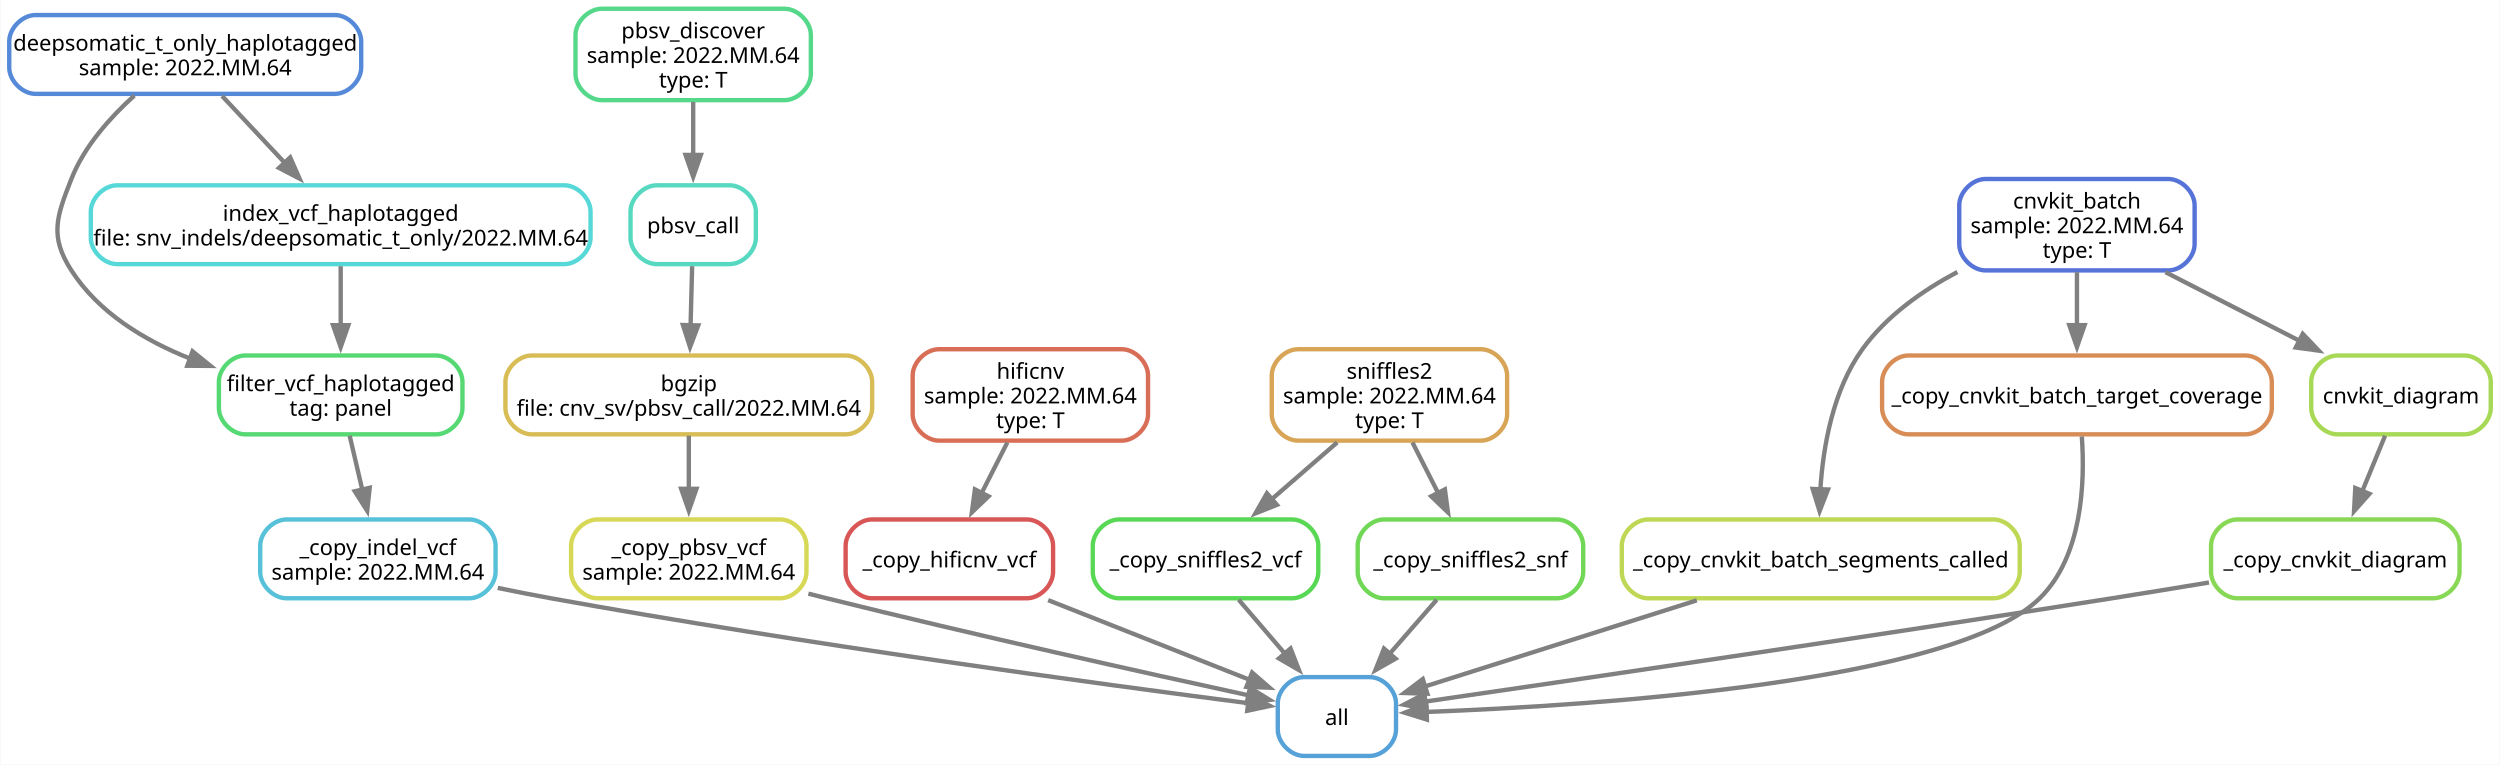
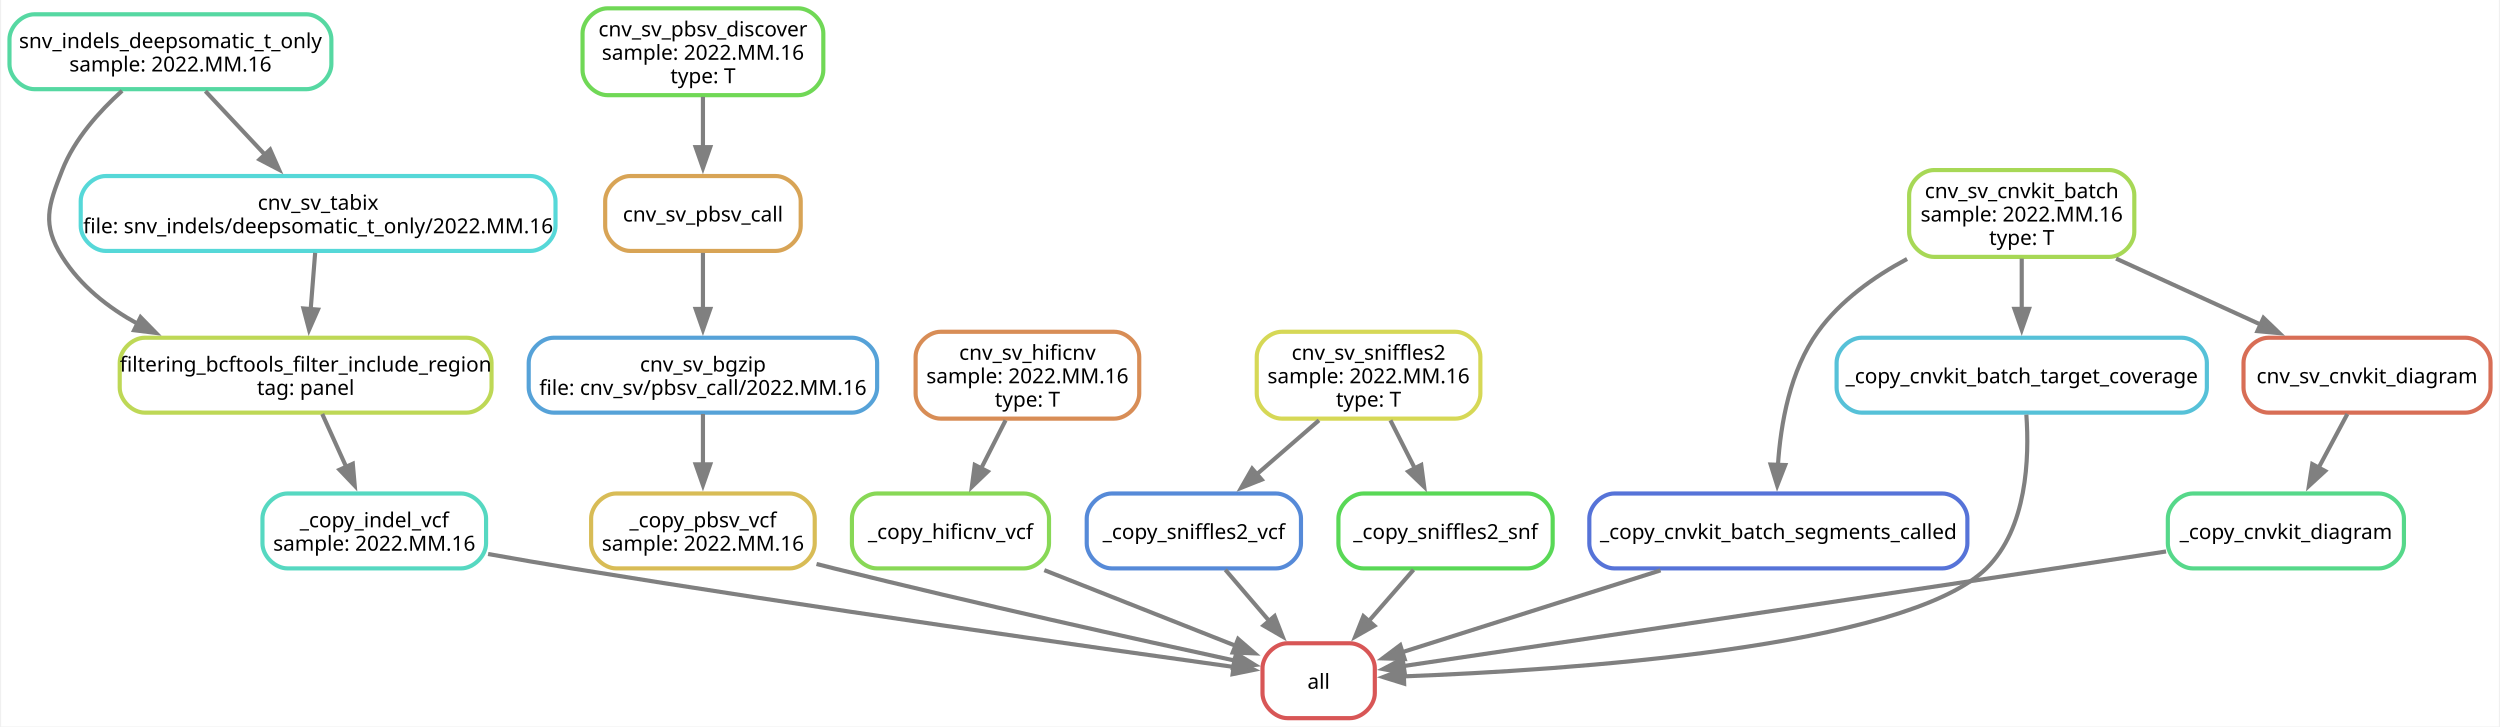
- <svg xmlns="http://www.w3.org/2000/svg" width="1141pt" height="349pt" viewBox="0.00 0.00 1141.38 349.25">
+ <svg xmlns="http://www.w3.org/2000/svg" width="1201pt" height="349pt" viewBox="0.00 0.00 1200.75 349.25">
  <g id="graph0" class="graph" transform="scale(1 1) rotate(0) translate(4 345.25)">
-     <polygon fill="white" stroke="none" points="-4,4 -4,-345.25 1137.38,-345.25 1137.38,4 -4,4" />
+     <polygon fill="white" stroke="none" points="-4,4 -4,-345.25 1196.75,-345.25 1196.75,4 -4,4" />
    <g id="node1" class="node">
-       <path fill="none" stroke="#56a2d8" stroke-width="2" d="M621.38,-36C621.38,-36 591.38,-36 591.38,-36 585.38,-36 579.38,-30 579.38,-24 579.38,-24 579.38,-12 579.38,-12 579.38,-6 585.38,0 591.38,0 591.38,0 621.38,0 621.38,0 627.38,0 633.38,-6 633.38,-12 633.38,-12 633.38,-24 633.38,-24 633.38,-30 627.38,-36 621.38,-36" />
-       <text text-anchor="middle" x="606.38" y="-14.12" font-family="sans" font-size="10.00">all</text>
+       <path fill="none" stroke="#d85656" stroke-width="2" d="M644.38,-36C644.38,-36 614.38,-36 614.38,-36 608.38,-36 602.38,-30 602.38,-24 602.38,-24 602.38,-12 602.38,-12 602.38,-6 608.38,0 614.38,0 614.38,0 644.38,0 644.38,0 650.38,0 656.38,-6 656.38,-12 656.38,-12 656.38,-24 656.38,-24 656.38,-30 650.38,-36 644.38,-36" />
+       <text text-anchor="middle" x="629.38" y="-14.12" font-family="sans" font-size="10.00">all</text>
    </g>
    <g id="node2" class="node">
-       <path fill="none" stroke="#56c1d8" stroke-width="2" d="M210.12,-108C210.12,-108 126.62,-108 126.62,-108 120.62,-108 114.62,-102 114.62,-96 114.62,-96 114.62,-84 114.62,-84 114.62,-78 120.62,-72 126.62,-72 126.62,-72 210.12,-72 210.12,-72 216.12,-72 222.12,-78 222.12,-84 222.12,-84 222.12,-96 222.12,-96 222.12,-102 216.12,-108 210.12,-108" />
-       <text text-anchor="middle" x="168.38" y="-91.75" font-family="sans" font-size="10.00">_copy_indel_vcf</text>
-       <text text-anchor="middle" x="168.38" y="-80.5" font-family="sans" font-size="10.00">sample: 2022.MM.64</text>
+       <path fill="none" stroke="#56d8c1" stroke-width="2" d="M217.12,-108C217.12,-108 133.62,-108 133.62,-108 127.62,-108 121.62,-102 121.62,-96 121.62,-96 121.62,-84 121.62,-84 121.62,-78 127.62,-72 133.62,-72 133.62,-72 217.12,-72 217.12,-72 223.12,-72 229.12,-78 229.12,-84 229.12,-84 229.12,-96 229.12,-96 229.12,-102 223.12,-108 217.12,-108" />
+       <text text-anchor="middle" x="175.38" y="-91.75" font-family="sans" font-size="10.00">_copy_indel_vcf</text>
+       <text text-anchor="middle" x="175.38" y="-80.5" font-family="sans" font-size="10.00">sample: 2022.MM.16</text>
    </g>
    <g id="edge1" class="edge">
-       <path fill="none" stroke="grey" stroke-width="2" d="M223.11,-76.74C231.23,-75.06 239.51,-73.43 247.38,-72 362.5,-51.14 499.51,-32.65 566.08,-24.07" />
-       <polygon fill="grey" stroke="grey" stroke-width="2" points="566.32,-27.57 575.8,-22.83 565.43,-20.63 566.32,-27.57" />
+       <path fill="none" stroke="grey" stroke-width="2" d="M230.08,-78.92C243.26,-76.57 257.31,-74.13 270.38,-72 385.55,-53.2 522.01,-33.86 588.65,-24.6" />
+       <polygon fill="grey" stroke="grey" stroke-width="2" points="588.98,-28.09 598.4,-23.25 588.02,-21.15 588.98,-28.09" />
    </g>
    <g id="node3" class="node">
-       <path fill="none" stroke="#56d873" stroke-width="2" d="M195,-182.88C195,-182.88 107.75,-182.88 107.75,-182.88 101.75,-182.88 95.75,-176.88 95.75,-170.88 95.75,-170.88 95.75,-158.88 95.75,-158.88 95.75,-152.88 101.75,-146.88 107.75,-146.88 107.75,-146.88 195,-146.88 195,-146.88 201,-146.88 207,-152.88 207,-158.88 207,-158.88 207,-170.88 207,-170.88 207,-176.88 201,-182.88 195,-182.88" />
-       <text text-anchor="middle" x="151.38" y="-166.62" font-family="sans" font-size="10.00">filter_vcf_haplotagged</text>
-       <text text-anchor="middle" x="151.38" y="-155.38" font-family="sans" font-size="10.00">tag: panel</text>
+       <path fill="none" stroke="#bed856" stroke-width="2" d="M219.75,-182.88C219.75,-182.88 65,-182.88 65,-182.88 59,-182.88 53,-176.88 53,-170.88 53,-170.88 53,-158.88 53,-158.88 53,-152.88 59,-146.88 65,-146.88 65,-146.88 219.75,-146.88 219.75,-146.88 225.75,-146.88 231.75,-152.88 231.75,-158.88 231.75,-158.88 231.75,-170.88 231.75,-170.88 231.75,-176.88 225.75,-182.88 219.75,-182.88" />
+       <text text-anchor="middle" x="142.38" y="-166.62" font-family="sans" font-size="10.00">filtering_bcftools_filter_include_region</text>
+       <text text-anchor="middle" x="142.38" y="-155.38" font-family="sans" font-size="10.00">tag: panel</text>
    </g>
    <g id="edge9" class="edge">
-       <path fill="none" stroke="grey" stroke-width="2" d="M155.49,-146.23C157.22,-138.83 159.28,-129.99 161.24,-121.58" />
-       <polygon fill="grey" stroke="grey" stroke-width="2" points="164.63,-122.47 163.49,-111.93 157.81,-120.88 164.63,-122.47" />
+       <path fill="none" stroke="grey" stroke-width="2" d="M150.36,-146.23C153.84,-138.56 158.01,-129.36 161.93,-120.68" />
+       <polygon fill="grey" stroke="grey" stroke-width="2" points="165.05,-122.3 165.98,-111.74 158.67,-119.41 165.05,-122.3" />
    </g>
    <g id="node4" class="node">
-       <path fill="none" stroke="#568ad8" stroke-width="2" d="M148.75,-338.38C148.75,-338.38 12,-338.38 12,-338.38 6,-338.38 0,-332.38 0,-326.38 0,-326.38 0,-314.38 0,-314.38 0,-308.38 6,-302.38 12,-302.38 12,-302.38 148.75,-302.38 148.75,-302.38 154.75,-302.38 160.75,-308.38 160.75,-314.38 160.75,-314.38 160.75,-326.38 160.75,-326.38 160.75,-332.38 154.75,-338.38 148.75,-338.38" />
-       <text text-anchor="middle" x="80.38" y="-322.12" font-family="sans" font-size="10.00">deepsomatic_t_only_haplotagged</text>
-       <text text-anchor="middle" x="80.38" y="-310.88" font-family="sans" font-size="10.00">sample: 2022.MM.64</text>
+       <path fill="none" stroke="#56d8a2" stroke-width="2" d="M142.75,-338.38C142.75,-338.38 12,-338.38 12,-338.38 6,-338.38 0,-332.38 0,-326.38 0,-326.38 0,-314.38 0,-314.38 0,-308.38 6,-302.38 12,-302.38 12,-302.38 142.75,-302.38 142.75,-302.38 148.75,-302.38 154.75,-308.38 154.75,-314.38 154.75,-314.38 154.75,-326.38 154.75,-326.38 154.75,-332.38 148.75,-338.38 142.75,-338.38" />
+       <text text-anchor="middle" x="77.38" y="-322.12" font-family="sans" font-size="10.00">snv_indels_deepsomatic_t_only</text>
+       <text text-anchor="middle" x="77.38" y="-310.88" font-family="sans" font-size="10.00">sample: 2022.MM.16</text>
    </g>
    <g id="edge10" class="edge">
-       <path fill="none" stroke="grey" stroke-width="2" d="M57.14,-301.6C46.18,-291.72 34.24,-278.42 28.38,-263.5 21.58,-246.23 18.33,-237.35 28.38,-221.75 40.8,-202.46 61.7,-189.75 82.77,-181.41" />
-       <polygon fill="grey" stroke="grey" stroke-width="2" points="83.71,-184.79 91.94,-178.13 81.35,-178.21 83.71,-184.79" />
+       <path fill="none" stroke="grey" stroke-width="2" d="M54.14,-301.6C43.18,-291.72 31.24,-278.42 25.38,-263.5 18.58,-246.23 15.48,-237.45 25.38,-221.75 34.13,-207.87 47.39,-197.36 61.88,-189.43" />
+       <polygon fill="grey" stroke="grey" stroke-width="2" points="63.02,-192.77 70.43,-185.2 59.91,-186.5 63.02,-192.77" />
    </g>
    <g id="node5" class="node">
-       <path fill="none" stroke="#56d8d8" stroke-width="2" d="M253.5,-260.62C253.5,-260.62 49.25,-260.62 49.25,-260.62 43.25,-260.62 37.25,-254.62 37.25,-248.62 37.25,-248.62 37.25,-236.62 37.25,-236.62 37.25,-230.62 43.25,-224.62 49.25,-224.62 49.25,-224.62 253.5,-224.62 253.5,-224.62 259.5,-224.62 265.5,-230.62 265.5,-236.62 265.5,-236.62 265.5,-248.62 265.5,-248.62 265.5,-254.62 259.5,-260.62 253.5,-260.62" />
-       <text text-anchor="middle" x="151.38" y="-244.38" font-family="sans" font-size="10.00">index_vcf_haplotagged</text>
-       <text text-anchor="middle" x="151.38" y="-233.12" font-family="sans" font-size="10.00">file: snv_indels/deepsomatic_t_only/2022.MM.64</text>
+       <path fill="none" stroke="#56d8d8" stroke-width="2" d="M250.5,-260.62C250.5,-260.62 46.25,-260.62 46.25,-260.62 40.25,-260.62 34.25,-254.62 34.25,-248.62 34.25,-248.62 34.25,-236.62 34.25,-236.62 34.25,-230.62 40.25,-224.62 46.25,-224.62 46.25,-224.62 250.5,-224.62 250.5,-224.62 256.5,-224.62 262.5,-230.62 262.5,-236.62 262.5,-236.62 262.5,-248.62 262.5,-248.62 262.5,-254.62 256.5,-260.62 250.5,-260.62" />
+       <text text-anchor="middle" x="148.38" y="-244.38" font-family="sans" font-size="10.00">cnv_sv_tabix</text>
+       <text text-anchor="middle" x="148.38" y="-233.12" font-family="sans" font-size="10.00">file: snv_indels/deepsomatic_t_only/2022.MM.16</text>
    </g>
    <g id="edge12" class="edge">
-       <path fill="none" stroke="grey" stroke-width="2" d="M97.2,-301.42C105.78,-292.27 116.39,-280.95 125.94,-270.76" />
-       <polygon fill="grey" stroke="grey" stroke-width="2" points="128.31,-273.35 132.6,-263.66 123.21,-268.56 128.31,-273.35" />
+       <path fill="none" stroke="grey" stroke-width="2" d="M94.2,-301.42C102.78,-292.27 113.39,-280.95 122.94,-270.76" />
+       <polygon fill="grey" stroke="grey" stroke-width="2" points="125.31,-273.35 129.6,-263.66 120.21,-268.56 125.31,-273.35" />
    </g>
    <g id="edge11" class="edge">
-       <path fill="none" stroke="grey" stroke-width="2" d="M151.38,-223.67C151.38,-215.56 151.38,-205.74 151.38,-196.52" />
-       <polygon fill="grey" stroke="grey" stroke-width="2" points="154.88,-196.72 151.38,-186.72 147.88,-196.72 154.88,-196.72" />
+       <path fill="none" stroke="grey" stroke-width="2" d="M146.95,-223.67C146.31,-215.56 145.53,-205.74 144.8,-196.52" />
+       <polygon fill="grey" stroke="grey" stroke-width="2" points="148.3,-196.41 144.03,-186.72 141.33,-196.96 148.3,-196.41" />
    </g>
    <g id="node6" class="node">
-       <path fill="none" stroke="#d6d856" stroke-width="2" d="M352.12,-108C352.12,-108 268.62,-108 268.62,-108 262.62,-108 256.62,-102 256.62,-96 256.62,-96 256.62,-84 256.62,-84 256.62,-78 262.62,-72 268.62,-72 268.62,-72 352.12,-72 352.12,-72 358.12,-72 364.12,-78 364.12,-84 364.12,-84 364.12,-96 364.12,-96 364.12,-102 358.12,-108 352.12,-108" />
-       <text text-anchor="middle" x="310.38" y="-91.75" font-family="sans" font-size="10.00">_copy_pbsv_vcf</text>
-       <text text-anchor="middle" x="310.38" y="-80.5" font-family="sans" font-size="10.00">sample: 2022.MM.64</text>
+       <path fill="none" stroke="#d8bc56" stroke-width="2" d="M375.12,-108C375.12,-108 291.62,-108 291.62,-108 285.62,-108 279.62,-102 279.62,-96 279.62,-96 279.62,-84 279.62,-84 279.62,-78 285.62,-72 291.62,-72 291.62,-72 375.12,-72 375.12,-72 381.12,-72 387.12,-78 387.12,-84 387.12,-84 387.12,-96 387.12,-96 387.12,-102 381.12,-108 375.12,-108" />
+       <text text-anchor="middle" x="333.38" y="-91.75" font-family="sans" font-size="10.00">_copy_pbsv_vcf</text>
+       <text text-anchor="middle" x="333.38" y="-80.5" font-family="sans" font-size="10.00">sample: 2022.MM.16</text>
    </g>
    <g id="edge2" class="edge">
-       <path fill="none" stroke="grey" stroke-width="2" d="M364.98,-74.12C367.81,-73.39 370.63,-72.68 373.38,-72 440.76,-55.25 519.63,-37.75 566.16,-27.64" />
-       <polygon fill="grey" stroke="grey" stroke-width="2" points="566.68,-31.11 575.71,-25.57 565.2,-24.26 566.68,-31.11" />
+       <path fill="none" stroke="grey" stroke-width="2" d="M387.98,-74.12C390.81,-73.39 393.63,-72.68 396.38,-72 463.76,-55.25 542.63,-37.75 589.16,-27.64" />
+       <polygon fill="grey" stroke="grey" stroke-width="2" points="589.68,-31.11 598.71,-25.57 588.2,-24.26 589.68,-31.11" />
    </g>
    <g id="node7" class="node">
-       <path fill="none" stroke="#d8bc56" stroke-width="2" d="M382.12,-182.88C382.12,-182.88 238.62,-182.88 238.62,-182.88 232.62,-182.88 226.62,-176.88 226.62,-170.88 226.62,-170.88 226.62,-158.88 226.62,-158.88 226.62,-152.88 232.62,-146.88 238.62,-146.88 238.62,-146.88 382.12,-146.88 382.12,-146.88 388.12,-146.88 394.12,-152.88 394.12,-158.88 394.12,-158.88 394.12,-170.88 394.12,-170.88 394.12,-176.88 388.12,-182.88 382.12,-182.88" />
-       <text text-anchor="middle" x="310.38" y="-166.62" font-family="sans" font-size="10.00">bgzip</text>
-       <text text-anchor="middle" x="310.38" y="-155.38" font-family="sans" font-size="10.00">file: cnv_sv/pbsv_call/2022.MM.64</text>
+       <path fill="none" stroke="#56a2d8" stroke-width="2" d="M405.12,-182.88C405.12,-182.88 261.62,-182.88 261.62,-182.88 255.62,-182.88 249.62,-176.88 249.62,-170.88 249.62,-170.88 249.62,-158.88 249.62,-158.88 249.62,-152.88 255.62,-146.88 261.62,-146.88 261.62,-146.88 405.12,-146.88 405.12,-146.88 411.12,-146.88 417.12,-152.88 417.12,-158.88 417.12,-158.88 417.12,-170.88 417.12,-170.88 417.12,-176.88 411.12,-182.88 405.12,-182.88" />
+       <text text-anchor="middle" x="333.38" y="-166.62" font-family="sans" font-size="10.00">cnv_sv_bgzip</text>
+       <text text-anchor="middle" x="333.38" y="-155.38" font-family="sans" font-size="10.00">file: cnv_sv/pbsv_call/2022.MM.16</text>
    </g>
    <g id="edge13" class="edge">
-       <path fill="none" stroke="grey" stroke-width="2" d="M310.38,-146.23C310.38,-138.91 310.38,-130.2 310.38,-121.88" />
-       <polygon fill="grey" stroke="grey" stroke-width="2" points="313.88,-122.01 310.38,-112.01 306.88,-122.01 313.88,-122.01" />
+       <path fill="none" stroke="grey" stroke-width="2" d="M333.38,-146.23C333.38,-138.91 333.38,-130.2 333.38,-121.88" />
+       <polygon fill="grey" stroke="grey" stroke-width="2" points="336.88,-122.01 333.38,-112.01 329.88,-122.01 336.88,-122.01" />
    </g>
    <g id="node8" class="node">
-       <path fill="none" stroke="#56d8c1" stroke-width="2" d="M329,-260.62C329,-260.62 295.75,-260.62 295.75,-260.62 289.75,-260.62 283.75,-254.62 283.75,-248.62 283.75,-248.62 283.75,-236.62 283.75,-236.62 283.75,-230.62 289.75,-224.62 295.75,-224.62 295.75,-224.62 329,-224.62 329,-224.62 335,-224.62 341,-230.62 341,-236.62 341,-236.62 341,-248.62 341,-248.62 341,-254.62 335,-260.62 329,-260.62" />
-       <text text-anchor="middle" x="312.38" y="-238.75" font-family="sans" font-size="10.00">pbsv_call</text>
+       <path fill="none" stroke="#d8a456" stroke-width="2" d="M368.38,-260.62C368.38,-260.62 298.38,-260.62 298.38,-260.62 292.38,-260.62 286.38,-254.62 286.38,-248.62 286.38,-248.62 286.38,-236.62 286.38,-236.62 286.38,-230.62 292.38,-224.62 298.38,-224.62 298.38,-224.62 368.38,-224.62 368.38,-224.62 374.38,-224.62 380.38,-230.62 380.38,-236.62 380.38,-236.62 380.38,-248.62 380.38,-248.62 380.38,-254.62 374.38,-260.62 368.38,-260.62" />
+       <text text-anchor="middle" x="333.38" y="-238.75" font-family="sans" font-size="10.00">cnv_sv_pbsv_call</text>
    </g>
    <g id="edge14" class="edge">
-       <path fill="none" stroke="grey" stroke-width="2" d="M311.9,-223.67C311.69,-215.56 311.43,-205.74 311.18,-196.52" />
-       <polygon fill="grey" stroke="grey" stroke-width="2" points="314.69,-196.63 310.93,-186.72 307.69,-196.81 314.69,-196.63" />
+       <path fill="none" stroke="grey" stroke-width="2" d="M333.38,-223.67C333.38,-215.56 333.38,-205.74 333.38,-196.52" />
+       <polygon fill="grey" stroke="grey" stroke-width="2" points="336.88,-196.72 333.38,-186.72 329.88,-196.72 336.88,-196.72" />
    </g>
    <g id="node9" class="node">
-       <path fill="none" stroke="#56d88a" stroke-width="2" d="M354.12,-341.25C354.12,-341.25 270.62,-341.25 270.62,-341.25 264.62,-341.25 258.62,-335.25 258.62,-329.25 258.62,-329.25 258.62,-311.5 258.62,-311.5 258.62,-305.5 264.62,-299.5 270.62,-299.5 270.62,-299.5 354.12,-299.5 354.12,-299.5 360.12,-299.5 366.12,-305.5 366.12,-311.5 366.12,-311.5 366.12,-329.25 366.12,-329.25 366.12,-335.25 360.12,-341.25 354.12,-341.25" />
-       <text text-anchor="middle" x="312.38" y="-327.75" font-family="sans" font-size="10.00">pbsv_discover</text>
-       <text text-anchor="middle" x="312.38" y="-316.5" font-family="sans" font-size="10.00">sample: 2022.MM.64</text>
-       <text text-anchor="middle" x="312.38" y="-305.25" font-family="sans" font-size="10.00">type: T</text>
+       <path fill="none" stroke="#70d856" stroke-width="2" d="M379.25,-341.25C379.25,-341.25 287.5,-341.25 287.5,-341.25 281.5,-341.25 275.5,-335.25 275.5,-329.25 275.5,-329.25 275.5,-311.5 275.5,-311.5 275.5,-305.5 281.5,-299.5 287.5,-299.5 287.5,-299.5 379.25,-299.5 379.25,-299.5 385.25,-299.5 391.25,-305.5 391.25,-311.5 391.25,-311.5 391.25,-329.25 391.25,-329.25 391.25,-335.25 385.25,-341.25 379.25,-341.25" />
+       <text text-anchor="middle" x="333.38" y="-327.75" font-family="sans" font-size="10.00">cnv_sv_pbsv_discover</text>
+       <text text-anchor="middle" x="333.38" y="-316.5" font-family="sans" font-size="10.00">sample: 2022.MM.16</text>
+       <text text-anchor="middle" x="333.38" y="-305.25" font-family="sans" font-size="10.00">type: T</text>
    </g>
    <g id="edge15" class="edge">
-       <path fill="none" stroke="grey" stroke-width="2" d="M312.38,-298.68C312.38,-291.21 312.38,-282.62 312.38,-274.47" />
-       <polygon fill="grey" stroke="grey" stroke-width="2" points="315.88,-274.5 312.38,-264.5 308.88,-274.5 315.88,-274.5" />
+       <path fill="none" stroke="grey" stroke-width="2" d="M333.38,-298.68C333.38,-291.21 333.38,-282.62 333.38,-274.47" />
+       <polygon fill="grey" stroke="grey" stroke-width="2" points="336.88,-274.5 333.38,-264.5 329.88,-274.5 336.88,-274.5" />
    </g>
    <g id="node10" class="node">
-       <path fill="none" stroke="#d85656" stroke-width="2" d="M464.75,-108C464.75,-108 394,-108 394,-108 388,-108 382,-102 382,-96 382,-96 382,-84 382,-84 382,-78 388,-72 394,-72 394,-72 464.75,-72 464.75,-72 470.75,-72 476.75,-78 476.75,-84 476.75,-84 476.75,-96 476.75,-96 476.75,-102 470.75,-108 464.75,-108" />
-       <text text-anchor="middle" x="429.38" y="-86.12" font-family="sans" font-size="10.00">_copy_hificnv_vcf</text>
+       <path fill="none" stroke="#88d856" stroke-width="2" d="M487.75,-108C487.75,-108 417,-108 417,-108 411,-108 405,-102 405,-96 405,-96 405,-84 405,-84 405,-78 411,-72 417,-72 417,-72 487.75,-72 487.75,-72 493.75,-72 499.75,-78 499.75,-84 499.75,-84 499.75,-96 499.75,-96 499.75,-102 493.75,-108 487.75,-108" />
+       <text text-anchor="middle" x="452.38" y="-86.12" font-family="sans" font-size="10.00">_copy_hificnv_vcf</text>
    </g>
    <g id="edge3" class="edge">
-       <path fill="none" stroke="grey" stroke-width="2" d="M474.5,-71.15C502.92,-59.91 539.27,-45.54 566.61,-34.73" />
-       <polygon fill="grey" stroke="grey" stroke-width="2" points="567.65,-38.08 575.66,-31.15 565.07,-31.57 567.65,-38.08" />
+       <path fill="none" stroke="grey" stroke-width="2" d="M497.5,-71.15C525.92,-59.91 562.27,-45.54 589.61,-34.73" />
+       <polygon fill="grey" stroke="grey" stroke-width="2" points="590.65,-38.08 598.66,-31.15 588.07,-31.57 590.65,-38.08" />
    </g>
    <g id="node11" class="node">
-       <path fill="none" stroke="#d86e56" stroke-width="2" d="M508.12,-185.75C508.12,-185.75 424.62,-185.75 424.62,-185.75 418.62,-185.75 412.62,-179.75 412.62,-173.75 412.62,-173.75 412.62,-156 412.62,-156 412.62,-150 418.62,-144 424.62,-144 424.62,-144 508.12,-144 508.12,-144 514.12,-144 520.12,-150 520.12,-156 520.12,-156 520.12,-173.75 520.12,-173.75 520.12,-179.75 514.12,-185.75 508.12,-185.75" />
-       <text text-anchor="middle" x="466.38" y="-172.25" font-family="sans" font-size="10.00">hificnv</text>
-       <text text-anchor="middle" x="466.38" y="-161" font-family="sans" font-size="10.00">sample: 2022.MM.64</text>
-       <text text-anchor="middle" x="466.38" y="-149.75" font-family="sans" font-size="10.00">type: T</text>
+       <path fill="none" stroke="#d88d56" stroke-width="2" d="M531.12,-185.75C531.12,-185.75 447.62,-185.75 447.62,-185.75 441.62,-185.75 435.62,-179.75 435.62,-173.75 435.62,-173.75 435.62,-156 435.62,-156 435.62,-150 441.62,-144 447.62,-144 447.62,-144 531.12,-144 531.12,-144 537.12,-144 543.12,-150 543.12,-156 543.12,-156 543.12,-173.75 543.12,-173.75 543.12,-179.75 537.12,-185.75 531.12,-185.75" />
+       <text text-anchor="middle" x="489.38" y="-172.25" font-family="sans" font-size="10.00">cnv_sv_hificnv</text>
+       <text text-anchor="middle" x="489.38" y="-161" font-family="sans" font-size="10.00">sample: 2022.MM.16</text>
+       <text text-anchor="middle" x="489.38" y="-149.75" font-family="sans" font-size="10.00">type: T</text>
    </g>
    <g id="edge16" class="edge">
-       <path fill="none" stroke="grey" stroke-width="2" d="M455.87,-143.19C452.23,-136.01 448.07,-127.82 444.14,-120.09" />
-       <polygon fill="grey" stroke="grey" stroke-width="2" points="447.29,-118.56 439.65,-111.23 441.05,-121.73 447.29,-118.56" />
+       <path fill="none" stroke="grey" stroke-width="2" d="M478.87,-143.19C475.23,-136.01 471.07,-127.82 467.14,-120.09" />
+       <polygon fill="grey" stroke="grey" stroke-width="2" points="470.29,-118.56 462.65,-111.23 464.05,-121.73 470.29,-118.56" />
    </g>
    <g id="node12" class="node">
-       <path fill="none" stroke="#59d856" stroke-width="2" d="M585.88,-108C585.88,-108 506.88,-108 506.88,-108 500.88,-108 494.88,-102 494.88,-96 494.88,-96 494.88,-84 494.88,-84 494.88,-78 500.88,-72 506.88,-72 506.88,-72 585.88,-72 585.88,-72 591.88,-72 597.88,-78 597.88,-84 597.88,-84 597.88,-96 597.88,-96 597.88,-102 591.88,-108 585.88,-108" />
-       <text text-anchor="middle" x="546.38" y="-86.12" font-family="sans" font-size="10.00">_copy_sniffles2_vcf</text>
+       <path fill="none" stroke="#568ad8" stroke-width="2" d="M608.88,-108C608.88,-108 529.88,-108 529.88,-108 523.88,-108 517.88,-102 517.88,-96 517.88,-96 517.88,-84 517.88,-84 517.88,-78 523.88,-72 529.88,-72 529.88,-72 608.88,-72 608.88,-72 614.88,-72 620.88,-78 620.88,-84 620.88,-84 620.88,-96 620.88,-96 620.88,-102 614.88,-108 608.88,-108" />
+       <text text-anchor="middle" x="569.38" y="-86.12" font-family="sans" font-size="10.00">_copy_sniffles2_vcf</text>
    </g>
    <g id="edge4" class="edge">
-       <path fill="none" stroke="grey" stroke-width="2" d="M561.52,-71.34C567.93,-63.85 575.56,-54.95 582.69,-46.63" />
-       <polygon fill="grey" stroke="grey" stroke-width="2" points="585.21,-49.07 589.06,-39.2 579.9,-44.51 585.21,-49.07" />
+       <path fill="none" stroke="grey" stroke-width="2" d="M584.52,-71.34C590.93,-63.85 598.56,-54.95 605.69,-46.63" />
+       <polygon fill="grey" stroke="grey" stroke-width="2" points="608.21,-49.07 612.06,-39.2 602.9,-44.51 608.21,-49.07" />
    </g>
    <g id="node13" class="node">
-       <path fill="none" stroke="#d8a456" stroke-width="2" d="M672.12,-185.75C672.12,-185.75 588.62,-185.75 588.62,-185.75 582.62,-185.75 576.62,-179.75 576.62,-173.75 576.62,-173.75 576.62,-156 576.62,-156 576.62,-150 582.62,-144 588.62,-144 588.62,-144 672.12,-144 672.12,-144 678.12,-144 684.12,-150 684.12,-156 684.12,-156 684.12,-173.75 684.12,-173.75 684.12,-179.75 678.12,-185.75 672.12,-185.75" />
-       <text text-anchor="middle" x="630.38" y="-172.25" font-family="sans" font-size="10.00">sniffles2</text>
-       <text text-anchor="middle" x="630.38" y="-161" font-family="sans" font-size="10.00">sample: 2022.MM.64</text>
-       <text text-anchor="middle" x="630.38" y="-149.75" font-family="sans" font-size="10.00">type: T</text>
+       <path fill="none" stroke="#d6d856" stroke-width="2" d="M695.12,-185.75C695.12,-185.75 611.62,-185.75 611.62,-185.75 605.62,-185.75 599.62,-179.75 599.62,-173.75 599.62,-173.75 599.62,-156 599.62,-156 599.62,-150 605.62,-144 611.62,-144 611.62,-144 695.12,-144 695.12,-144 701.12,-144 707.12,-150 707.12,-156 707.12,-156 707.12,-173.75 707.12,-173.75 707.12,-179.75 701.12,-185.75 695.12,-185.75" />
+       <text text-anchor="middle" x="653.38" y="-172.25" font-family="sans" font-size="10.00">cnv_sv_sniffles2</text>
+       <text text-anchor="middle" x="653.38" y="-161" font-family="sans" font-size="10.00">sample: 2022.MM.16</text>
+       <text text-anchor="middle" x="653.38" y="-149.75" font-family="sans" font-size="10.00">type: T</text>
    </g>
    <g id="edge17" class="edge">
-       <path fill="none" stroke="grey" stroke-width="2" d="M606.53,-143.19C597.24,-135.13 586.49,-125.8 576.66,-117.28" />
-       <polygon fill="grey" stroke="grey" stroke-width="2" points="578.99,-114.67 569.15,-110.76 574.41,-119.95 578.99,-114.67" />
+       <path fill="none" stroke="grey" stroke-width="2" d="M629.53,-143.19C620.24,-135.13 609.49,-125.8 599.66,-117.28" />
+       <polygon fill="grey" stroke="grey" stroke-width="2" points="601.99,-114.67 592.15,-110.76 597.41,-119.95 601.99,-114.67" />
    </g>
    <g id="node14" class="node">
-       <path fill="none" stroke="#70d856" stroke-width="2" d="M706.88,-108C706.88,-108 627.88,-108 627.88,-108 621.88,-108 615.88,-102 615.88,-96 615.88,-96 615.88,-84 615.88,-84 615.88,-78 621.88,-72 627.88,-72 627.88,-72 706.88,-72 706.88,-72 712.88,-72 718.88,-78 718.88,-84 718.88,-84 718.88,-96 718.88,-96 718.88,-102 712.88,-108 706.88,-108" />
-       <text text-anchor="middle" x="667.38" y="-86.12" font-family="sans" font-size="10.00">_copy_sniffles2_snf</text>
+       <path fill="none" stroke="#59d856" stroke-width="2" d="M729.88,-108C729.88,-108 650.88,-108 650.88,-108 644.88,-108 638.88,-102 638.88,-96 638.88,-96 638.88,-84 638.88,-84 638.88,-78 644.88,-72 650.88,-72 650.88,-72 729.88,-72 729.88,-72 735.88,-72 741.88,-78 741.88,-84 741.88,-84 741.88,-96 741.88,-96 741.88,-102 735.88,-108 729.88,-108" />
+       <text text-anchor="middle" x="690.38" y="-86.12" font-family="sans" font-size="10.00">_copy_sniffles2_snf</text>
    </g>
    <g id="edge18" class="edge">
-       <path fill="none" stroke="grey" stroke-width="2" d="M640.88,-143.19C644.52,-136.01 648.68,-127.82 652.61,-120.09" />
-       <polygon fill="grey" stroke="grey" stroke-width="2" points="655.7,-121.73 657.1,-111.23 649.46,-118.56 655.7,-121.73" />
+       <path fill="none" stroke="grey" stroke-width="2" d="M663.88,-143.19C667.52,-136.01 671.68,-127.82 675.61,-120.09" />
+       <polygon fill="grey" stroke="grey" stroke-width="2" points="678.7,-121.73 680.1,-111.23 672.46,-118.56 678.7,-121.73" />
    </g>
    <g id="edge5" class="edge">
-       <path fill="none" stroke="grey" stroke-width="2" d="M651.98,-71.34C645.46,-63.85 637.7,-54.95 630.45,-46.63" />
-       <polygon fill="grey" stroke="grey" stroke-width="2" points="633.17,-44.42 623.96,-39.18 627.89,-49.02 633.17,-44.42" />
+       <path fill="none" stroke="grey" stroke-width="2" d="M674.98,-71.34C668.46,-63.85 660.7,-54.95 653.45,-46.63" />
+       <polygon fill="grey" stroke="grey" stroke-width="2" points="656.17,-44.42 646.96,-39.18 650.89,-49.02 656.17,-44.42" />
    </g>
    <g id="node15" class="node">
-       <path fill="none" stroke="#bed856" stroke-width="2" d="M906.25,-108C906.25,-108 748.5,-108 748.5,-108 742.5,-108 736.5,-102 736.5,-96 736.5,-96 736.5,-84 736.5,-84 736.5,-78 742.5,-72 748.5,-72 748.5,-72 906.25,-72 906.25,-72 912.25,-72 918.25,-78 918.25,-84 918.25,-84 918.25,-96 918.25,-96 918.25,-102 912.25,-108 906.25,-108" />
-       <text text-anchor="middle" x="827.38" y="-86.12" font-family="sans" font-size="10.00">_copy_cnvkit_batch_segments_called</text>
+       <path fill="none" stroke="#5673d8" stroke-width="2" d="M929.25,-108C929.25,-108 771.5,-108 771.5,-108 765.5,-108 759.5,-102 759.5,-96 759.5,-96 759.5,-84 759.5,-84 759.5,-78 765.5,-72 771.5,-72 771.5,-72 929.25,-72 929.25,-72 935.25,-72 941.25,-78 941.25,-84 941.25,-84 941.25,-96 941.25,-96 941.25,-102 935.25,-108 929.25,-108" />
+       <text text-anchor="middle" x="850.38" y="-86.12" font-family="sans" font-size="10.00">_copy_cnvkit_batch_segments_called</text>
    </g>
    <g id="edge6" class="edge">
-       <path fill="none" stroke="grey" stroke-width="2" d="M770.75,-71.06C731.79,-58.73 681.01,-42.64 646.27,-31.63" />
-       <polygon fill="grey" stroke="grey" stroke-width="2" points="647.72,-28.42 637.13,-28.74 645.6,-35.1 647.72,-28.42" />
+       <path fill="none" stroke="grey" stroke-width="2" d="M793.75,-71.06C754.79,-58.73 704.01,-42.64 669.27,-31.63" />
+       <polygon fill="grey" stroke="grey" stroke-width="2" points="670.72,-28.42 660.13,-28.74 668.6,-35.1 670.72,-28.42" />
    </g>
    <g id="node16" class="node">
-       <path fill="none" stroke="#5673d8" stroke-width="2" d="M986.12,-263.5C986.12,-263.5 902.62,-263.5 902.62,-263.5 896.62,-263.5 890.62,-257.5 890.62,-251.5 890.62,-251.5 890.62,-233.75 890.62,-233.75 890.62,-227.75 896.62,-221.75 902.62,-221.75 902.62,-221.75 986.12,-221.75 986.12,-221.75 992.12,-221.75 998.12,-227.75 998.12,-233.75 998.12,-233.75 998.12,-251.5 998.12,-251.5 998.12,-257.5 992.12,-263.5 986.12,-263.5" />
-       <text text-anchor="middle" x="944.38" y="-250" font-family="sans" font-size="10.00">cnvkit_batch</text>
-       <text text-anchor="middle" x="944.38" y="-238.75" font-family="sans" font-size="10.00">sample: 2022.MM.64</text>
-       <text text-anchor="middle" x="944.38" y="-227.5" font-family="sans" font-size="10.00">type: T</text>
+       <path fill="none" stroke="#a7d856" stroke-width="2" d="M1009.5,-263.5C1009.5,-263.5 925.25,-263.5 925.25,-263.5 919.25,-263.5 913.25,-257.5 913.25,-251.5 913.25,-251.5 913.25,-233.75 913.25,-233.75 913.25,-227.75 919.25,-221.75 925.25,-221.75 925.25,-221.75 1009.5,-221.75 1009.5,-221.75 1015.5,-221.75 1021.5,-227.75 1021.5,-233.75 1021.5,-233.75 1021.5,-251.5 1021.5,-251.5 1021.5,-257.5 1015.5,-263.5 1009.5,-263.5" />
+       <text text-anchor="middle" x="967.38" y="-250" font-family="sans" font-size="10.00">cnv_sv_cnvkit_batch</text>
+       <text text-anchor="middle" x="967.38" y="-238.75" font-family="sans" font-size="10.00">sample: 2022.MM.16</text>
+       <text text-anchor="middle" x="967.38" y="-227.5" font-family="sans" font-size="10.00">type: T</text>
    </g>
    <g id="edge19" class="edge">
-       <path fill="none" stroke="grey" stroke-width="2" d="M889.77,-221.02C873.57,-212.42 857.27,-200.84 846.38,-185.75 832.97,-167.18 828.46,-141.48 827.17,-121.52" />
-       <polygon fill="grey" stroke="grey" stroke-width="2" points="830.68,-121.69 826.83,-111.81 823.68,-121.93 830.68,-121.69" />
+       <path fill="none" stroke="grey" stroke-width="2" d="M912.26,-220.75C896.23,-212.18 880.15,-200.68 869.38,-185.75 855.97,-167.18 851.46,-141.48 850.17,-121.52" />
+       <polygon fill="grey" stroke="grey" stroke-width="2" points="853.68,-121.69 849.83,-111.81 846.68,-121.93 853.68,-121.69" />
    </g>
    <g id="node17" class="node">
-       <path fill="none" stroke="#d88d56" stroke-width="2" d="M1021.38,-182.88C1021.38,-182.88 867.38,-182.88 867.38,-182.88 861.38,-182.88 855.38,-176.88 855.38,-170.88 855.38,-170.88 855.38,-158.88 855.38,-158.88 855.38,-152.88 861.38,-146.88 867.38,-146.88 867.38,-146.88 1021.38,-146.88 1021.38,-146.88 1027.38,-146.88 1033.38,-152.88 1033.38,-158.88 1033.38,-158.88 1033.38,-170.88 1033.38,-170.88 1033.38,-176.88 1027.38,-182.88 1021.38,-182.88" />
-       <text text-anchor="middle" x="944.38" y="-161" font-family="sans" font-size="10.00">_copy_cnvkit_batch_target_coverage</text>
+       <path fill="none" stroke="#56c1d8" stroke-width="2" d="M1044.38,-182.88C1044.38,-182.88 890.38,-182.88 890.38,-182.88 884.38,-182.88 878.38,-176.88 878.38,-170.88 878.38,-170.88 878.38,-158.88 878.38,-158.88 878.38,-152.88 884.38,-146.88 890.38,-146.88 890.38,-146.88 1044.38,-146.88 1044.38,-146.88 1050.38,-146.88 1056.38,-152.88 1056.38,-158.88 1056.38,-158.88 1056.38,-170.88 1056.38,-170.88 1056.38,-176.88 1050.38,-182.88 1044.38,-182.88" />
+       <text text-anchor="middle" x="967.38" y="-161" font-family="sans" font-size="10.00">_copy_cnvkit_batch_target_coverage</text>
    </g>
    <g id="edge20" class="edge">
-       <path fill="none" stroke="grey" stroke-width="2" d="M944.38,-220.93C944.38,-213.46 944.38,-204.87 944.38,-196.72" />
-       <polygon fill="grey" stroke="grey" stroke-width="2" points="947.88,-196.75 944.38,-186.75 940.88,-196.75 947.88,-196.75" />
+       <path fill="none" stroke="grey" stroke-width="2" d="M967.38,-220.93C967.38,-213.46 967.38,-204.87 967.38,-196.72" />
+       <polygon fill="grey" stroke="grey" stroke-width="2" points="970.88,-196.75 967.38,-186.75 963.88,-196.75 970.88,-196.75" />
    </g>
    <g id="node19" class="node">
-       <path fill="none" stroke="#a7d856" stroke-width="2" d="M1121.38,-182.88C1121.38,-182.88 1063.38,-182.88 1063.38,-182.88 1057.38,-182.88 1051.38,-176.88 1051.38,-170.88 1051.38,-170.88 1051.38,-158.88 1051.38,-158.88 1051.38,-152.88 1057.38,-146.88 1063.38,-146.88 1063.38,-146.88 1121.38,-146.88 1121.38,-146.88 1127.38,-146.88 1133.38,-152.88 1133.38,-158.88 1133.38,-158.88 1133.38,-170.88 1133.38,-170.88 1133.38,-176.88 1127.38,-182.88 1121.38,-182.88" />
-       <text text-anchor="middle" x="1092.38" y="-161" font-family="sans" font-size="10.00">cnvkit_diagram</text>
+       <path fill="none" stroke="#d86e56" stroke-width="2" d="M1180.75,-182.88C1180.75,-182.88 1086,-182.88 1086,-182.88 1080,-182.88 1074,-176.88 1074,-170.88 1074,-170.88 1074,-158.88 1074,-158.88 1074,-152.88 1080,-146.88 1086,-146.88 1086,-146.88 1180.75,-146.88 1180.75,-146.88 1186.75,-146.88 1192.75,-152.88 1192.75,-158.88 1192.75,-158.88 1192.75,-170.88 1192.75,-170.88 1192.75,-176.88 1186.75,-182.88 1180.75,-182.88" />
+       <text text-anchor="middle" x="1133.38" y="-161" font-family="sans" font-size="10.00">cnv_sv_cnvkit_diagram</text>
    </g>
    <g id="edge22" class="edge">
-       <path fill="none" stroke="grey" stroke-width="2" d="M984.82,-220.93C1003.76,-211.23 1026.42,-199.63 1046.05,-189.58" />
-       <polygon fill="grey" stroke="grey" stroke-width="2" points="1047.51,-192.77 1054.82,-185.1 1044.32,-186.54 1047.51,-192.77" />
+       <path fill="none" stroke="grey" stroke-width="2" d="M1012.74,-220.93C1034.3,-211.09 1060.16,-199.28 1082.4,-189.14" />
+       <polygon fill="grey" stroke="grey" stroke-width="2" points="1083.6,-192.44 1091.24,-185.1 1080.69,-186.07 1083.6,-192.44" />
    </g>
    <g id="edge7" class="edge">
-       <path fill="none" stroke="grey" stroke-width="2" d="M946.6,-145.91C948.09,-125.09 946.95,-91.2 927.38,-72 888.34,-33.71 724.72,-23.02 647.31,-20.09" />
-       <polygon fill="grey" stroke="grey" stroke-width="2" points="647.48,-16.59 637.37,-19.74 647.24,-23.59 647.48,-16.59" />
+       <path fill="none" stroke="grey" stroke-width="2" d="M969.6,-145.91C971.09,-125.09 969.95,-91.2 950.38,-72 911.34,-33.71 747.72,-23.02 670.31,-20.09" />
+       <polygon fill="grey" stroke="grey" stroke-width="2" points="670.48,-16.59 660.37,-19.74 670.24,-23.59 670.48,-16.59" />
    </g>
    <g id="node18" class="node">
-       <path fill="none" stroke="#88d856" stroke-width="2" d="M1107.12,-108C1107.12,-108 1017.62,-108 1017.62,-108 1011.62,-108 1005.62,-102 1005.62,-96 1005.62,-96 1005.62,-84 1005.62,-84 1005.62,-78 1011.62,-72 1017.62,-72 1017.62,-72 1107.12,-72 1107.12,-72 1113.12,-72 1119.12,-78 1119.12,-84 1119.12,-84 1119.12,-96 1119.12,-96 1119.12,-102 1113.12,-108 1107.12,-108" />
-       <text text-anchor="middle" x="1062.38" y="-86.12" font-family="sans" font-size="10.00">_copy_cnvkit_diagram</text>
+       <path fill="none" stroke="#56d88a" stroke-width="2" d="M1139.12,-108C1139.12,-108 1049.62,-108 1049.62,-108 1043.62,-108 1037.62,-102 1037.62,-96 1037.62,-96 1037.62,-84 1037.62,-84 1037.62,-78 1043.62,-72 1049.62,-72 1049.62,-72 1139.12,-72 1139.12,-72 1145.12,-72 1151.12,-78 1151.12,-84 1151.12,-84 1151.12,-96 1151.12,-96 1151.12,-102 1145.12,-108 1139.12,-108" />
+       <text text-anchor="middle" x="1094.38" y="-86.12" font-family="sans" font-size="10.00">_copy_cnvkit_diagram</text>
    </g>
    <g id="edge8" class="edge">
-       <path fill="none" stroke="grey" stroke-width="2" d="M1004.68,-79.21C990.22,-76.81 974.74,-74.27 960.38,-72 846.68,-54.01 712.17,-34.31 646.5,-24.79" />
-       <polygon fill="grey" stroke="grey" stroke-width="2" points="647.33,-21.37 636.94,-23.4 646.33,-28.3 647.33,-21.37" />
+       <path fill="none" stroke="grey" stroke-width="2" d="M1036.77,-80.14C1019.59,-77.51 1000.72,-74.63 983.38,-72 869.85,-54.81 735.79,-34.82 669.97,-25.03" />
+       <polygon fill="grey" stroke="grey" stroke-width="2" points="670.77,-21.61 660.37,-23.6 669.74,-28.54 670.77,-21.61" />
    </g>
    <g id="edge21" class="edge">
-       <path fill="none" stroke="grey" stroke-width="2" d="M1085.11,-146.23C1081.99,-138.65 1078.25,-129.57 1074.72,-120.98" />
-       <polygon fill="grey" stroke="grey" stroke-width="2" points="1077.97,-119.7 1070.93,-111.78 1071.5,-122.36 1077.97,-119.7" />
+       <path fill="none" stroke="grey" stroke-width="2" d="M1123.93,-146.23C1119.78,-138.47 1114.79,-129.14 1110.1,-120.38" />
+       <polygon fill="grey" stroke="grey" stroke-width="2" points="1113.23,-118.82 1105.43,-111.65 1107.06,-122.12 1113.23,-118.82" />
    </g>
  </g>
</svg>
